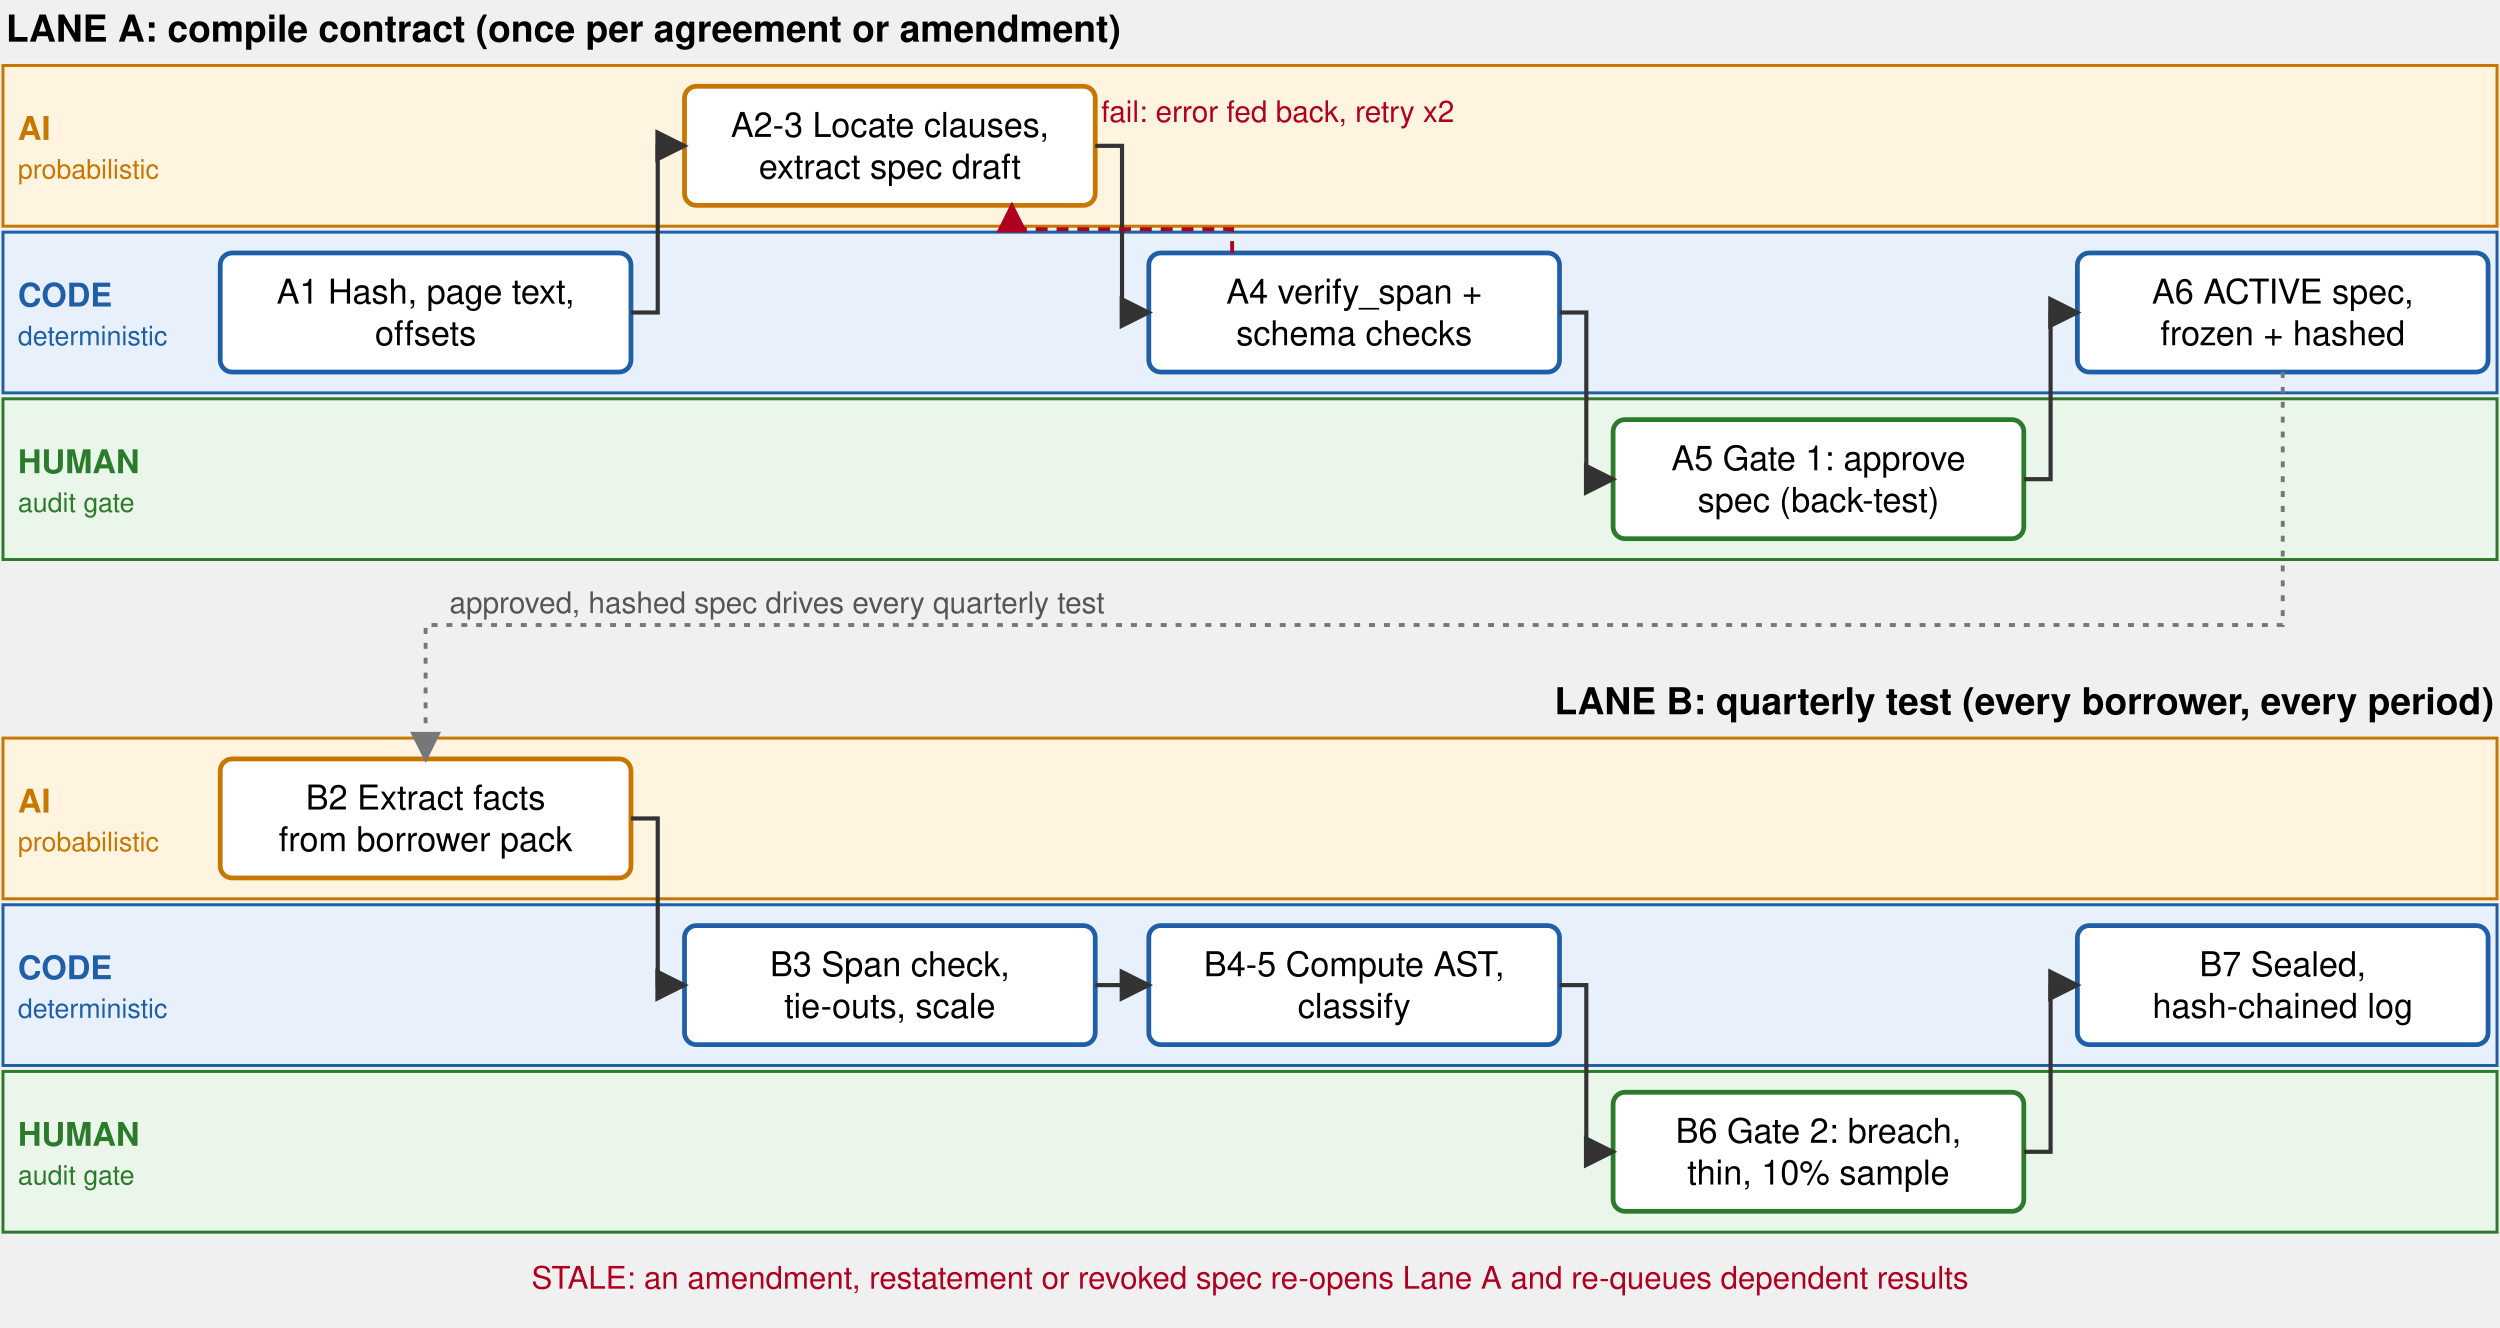
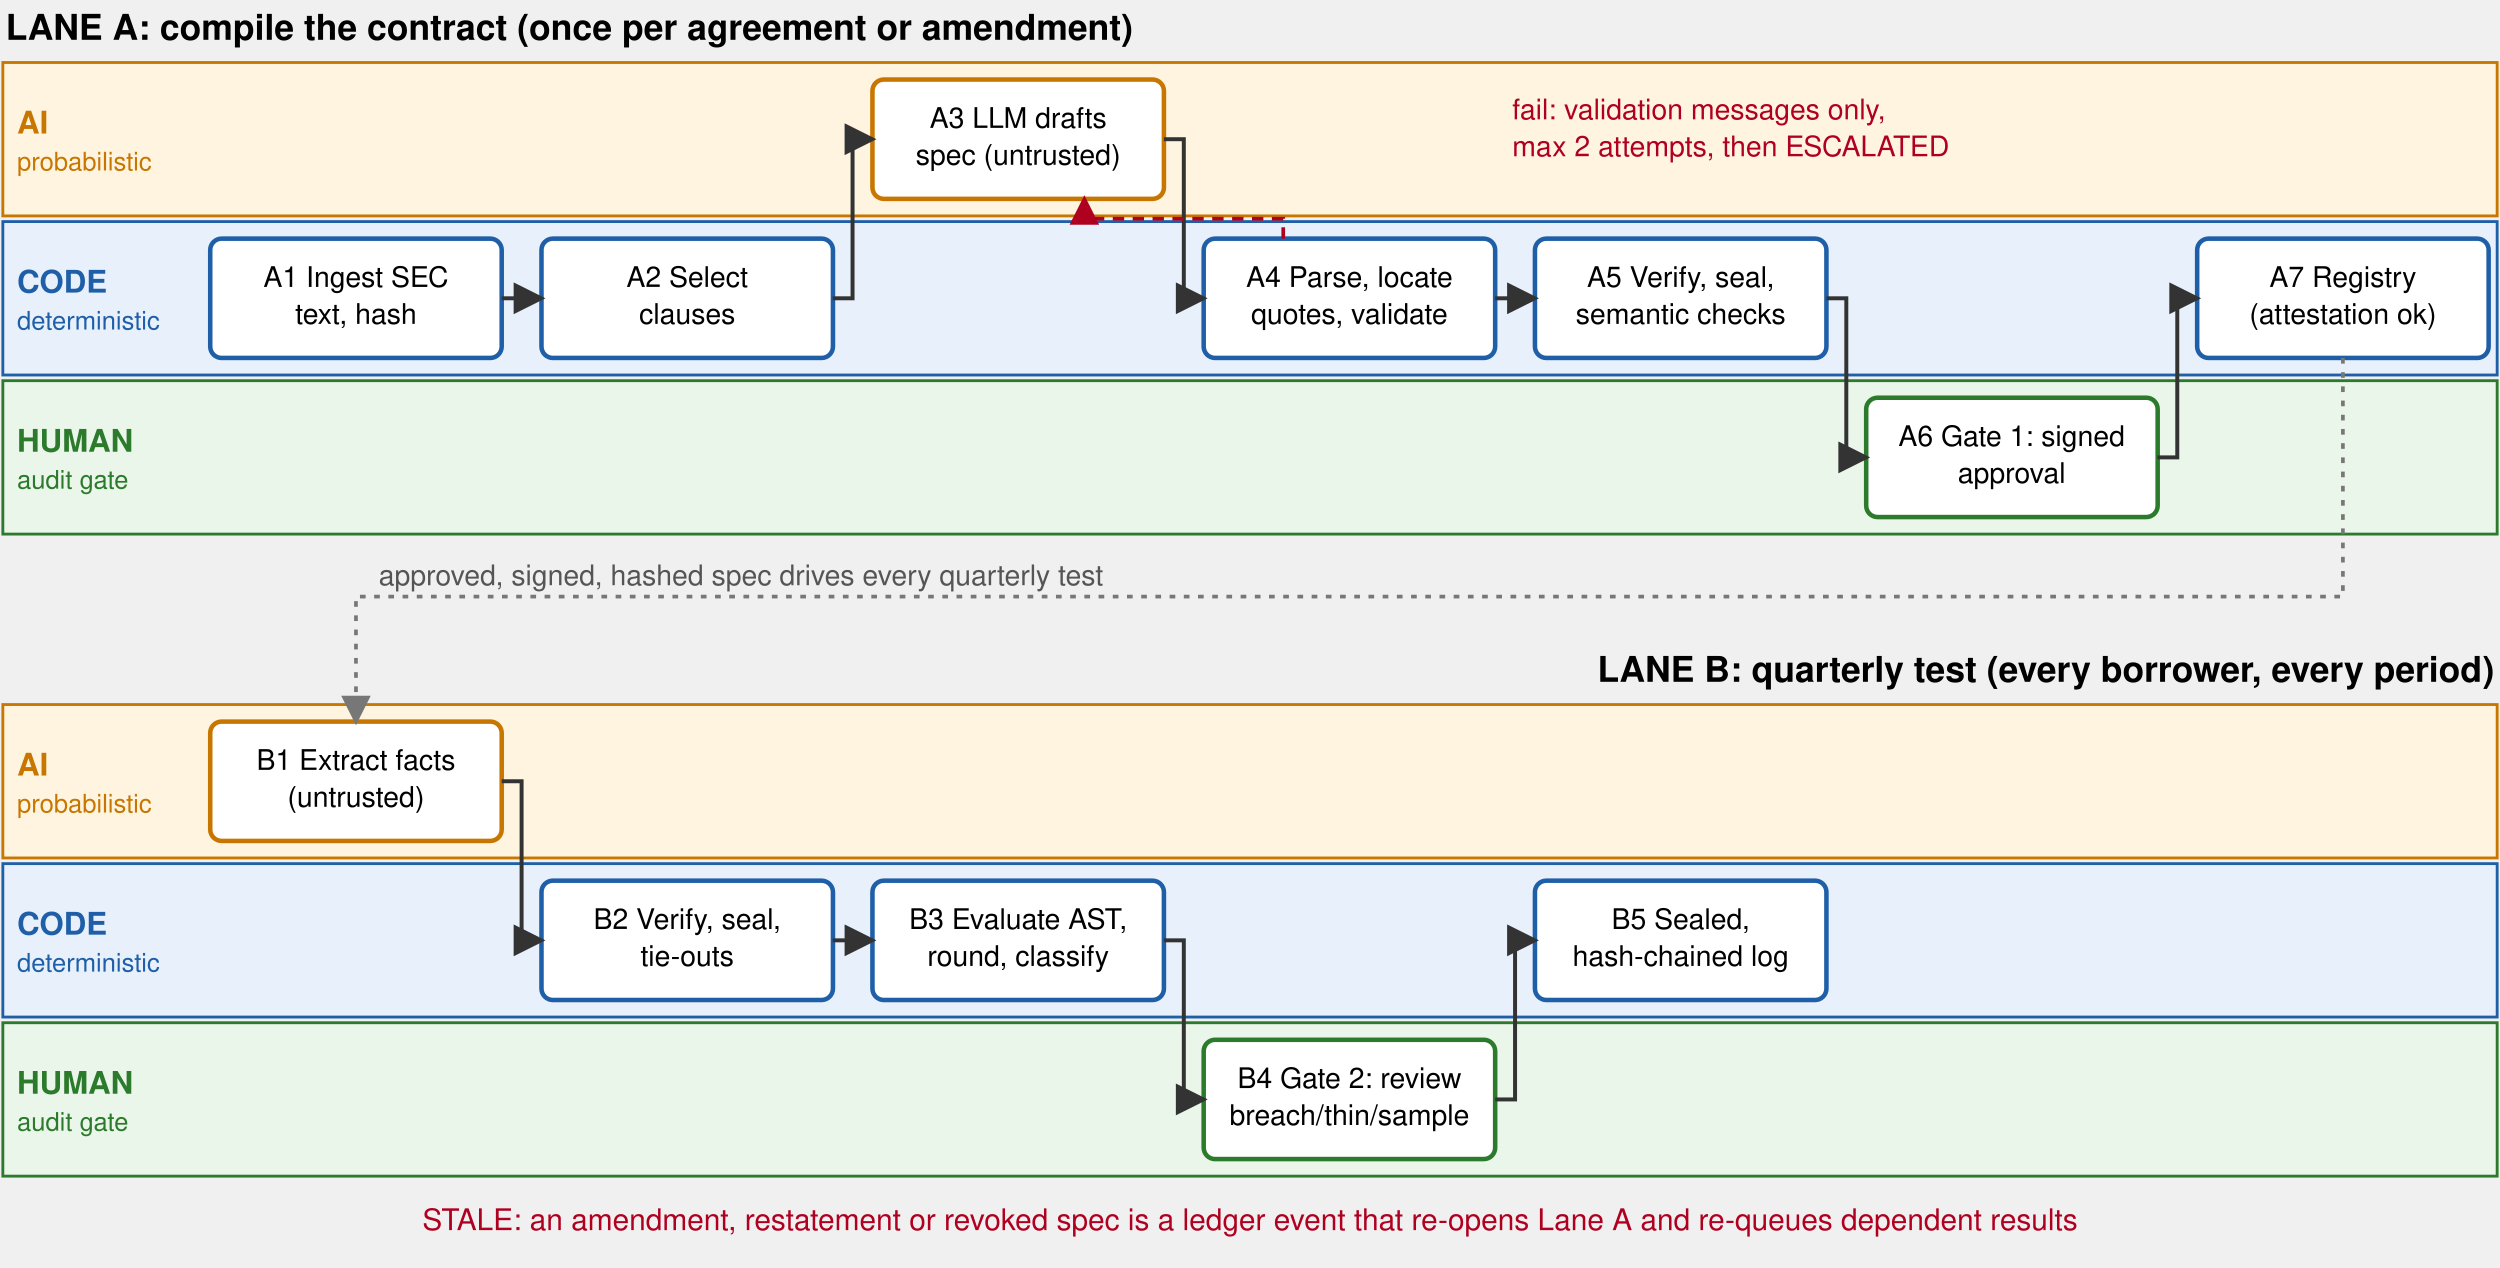
- <svg xmlns="http://www.w3.org/2000/svg" viewBox="0 0 840 446" font-family="Helvetica,Arial,sans-serif">
+ <svg xmlns="http://www.w3.org/2000/svg" viewBox="0 0 880 446" font-family="Helvetica,Arial,sans-serif">
  <defs>
    <marker id="a" markerWidth="8" markerHeight="8" refX="7" refY="4" orient="auto">
      <path d="M0,0 L8,4 L0,8 z" fill="#333" />
    </marker>
  </defs>
  <defs>
    <marker id="r" markerWidth="8" markerHeight="8" refX="7" refY="4" orient="auto">
      <path d="M0,0 L8,4 L0,8 z" fill="#b00020" />
    </marker>
  </defs>
  <defs>
    <marker id="g" markerWidth="8" markerHeight="8" refX="7" refY="4" orient="auto">
      <path d="M0,0 L8,4 L0,8 z" fill="#777" />
    </marker>
  </defs>
-   <text x="2" y="14" font-size="12.5" font-weight="bold" text-anchor="start">LANE A: compile contract (once per agreement or amendment)</text>
-   <rect x="1" y="22" width="838" height="54" fill="#fff4e0" stroke="#c77700" />
+   <text x="2" y="14" font-size="12.5" font-weight="bold" text-anchor="start">LANE A: compile the contract (once per agreement or amendment)</text>
+   <rect x="1" y="22" width="878" height="54" fill="#fff4e0" stroke="#c77700" />
  <text x="6" y="47.0" font-size="11" font-weight="bold" fill="#c77700">AI</text>
  <text x="6" y="60.0" font-size="9" fill="#c77700">probabilistic</text>
-   <rect x="1" y="78" width="838" height="54" fill="#e8f1fb" stroke="#1f5fa8" />
+   <rect x="1" y="78" width="878" height="54" fill="#e8f1fb" stroke="#1f5fa8" />
  <text x="6" y="103.0" font-size="11" font-weight="bold" fill="#1f5fa8">CODE</text>
  <text x="6" y="116.0" font-size="9" fill="#1f5fa8">deterministic</text>
-   <rect x="1" y="134" width="838" height="54" fill="#eaf6ea" stroke="#2c7a2c" />
+   <rect x="1" y="134" width="878" height="54" fill="#eaf6ea" stroke="#2c7a2c" />
  <text x="6" y="159.0" font-size="11" font-weight="bold" fill="#2c7a2c">HUMAN</text>
  <text x="6" y="172.0" font-size="9" fill="#2c7a2c">audit gate</text>
-   <rect x="74.0" y="85.0" width="138.0" height="40" rx="4" fill="white" stroke="#1f5fa8" stroke-width="1.6" />
-   <text x="143.0" y="102.0" font-size="11.5" text-anchor="middle">A1 Hash, page text,</text>
-   <text x="143.0" y="116.0" font-size="11.5" text-anchor="middle">offsets</text>
-   <rect x="230.0" y="29.0" width="138.0" height="40" rx="4" fill="white" stroke="#c77700" stroke-width="1.6" />
-   <text x="299.0" y="46.0" font-size="11.5" text-anchor="middle">A2-3 Locate clauses,</text>
-   <text x="299.0" y="60.0" font-size="11.5" text-anchor="middle">extract spec draft</text>
-   <rect x="386.0" y="85.0" width="138.0" height="40" rx="4" fill="white" stroke="#1f5fa8" stroke-width="1.6" />
-   <text x="455.0" y="102.0" font-size="11.5" text-anchor="middle">A4 verify_span +</text>
-   <text x="455.0" y="116.0" font-size="11.5" text-anchor="middle">schema checks</text>
-   <rect x="542.0" y="141.0" width="138.0" height="40" rx="4" fill="white" stroke="#2c7a2c" stroke-width="1.6" />
-   <text x="611.0" y="158.0" font-size="11.5" text-anchor="middle">A5 Gate 1: approve</text>
-   <text x="611.0" y="172.0" font-size="11.5" text-anchor="middle">spec (back-test)</text>
-   <rect x="698.0" y="85.0" width="138.0" height="40" rx="4" fill="white" stroke="#1f5fa8" stroke-width="1.6" />
-   <text x="767.0" y="102.0" font-size="11.5" text-anchor="middle">A6 ACTIVE spec,</text>
-   <text x="767.0" y="116.0" font-size="11.5" text-anchor="middle">frozen + hashed</text>
-   <path d="M212.0,105.0 L221.0,105.0 L221.0,49.0 L230.0,49.0" stroke="#333" stroke-width="1.4" fill="none" marker-end="url(#a)" />
-   <path d="M368.0,49.0 L377.0,49.0 L377.0,105.0 L386.0,105.0" stroke="#333" stroke-width="1.4" fill="none" marker-end="url(#a)" />
-   <path d="M524.0,105.0 L533.0,105.0 L533.0,161.0 L542.0,161.0" stroke="#333" stroke-width="1.4" fill="none" marker-end="url(#a)" />
-   <path d="M680.0,161.0 L689.0,161.0 L689.0,105.0 L698.0,105.0" stroke="#333" stroke-width="1.4" fill="none" marker-end="url(#a)" />
-   <text x="838" y="240" font-size="12.5" font-weight="bold" text-anchor="end">LANE B: quarterly test (every borrower, every period)</text>
-   <rect x="1" y="248" width="838" height="54" fill="#fff4e0" stroke="#c77700" />
+   <rect x="74.0" y="84.0" width="102.6" height="42" rx="4" fill="white" stroke="#1f5fa8" stroke-width="1.6" />
+   <text x="125.3" y="101.0" font-size="10" text-anchor="middle">A1 Ingest SEC</text>
+   <text x="125.3" y="114.0" font-size="10" text-anchor="middle">text, hash</text>
+   <rect x="190.6" y="84.0" width="102.6" height="42" rx="4" fill="white" stroke="#1f5fa8" stroke-width="1.6" />
+   <text x="241.9" y="101.0" font-size="10" text-anchor="middle">A2 Select</text>
+   <text x="241.9" y="114.0" font-size="10" text-anchor="middle">clauses</text>
+   <rect x="307.1" y="28.0" width="102.6" height="42" rx="4" fill="white" stroke="#c77700" stroke-width="1.6" />
+   <text x="358.4" y="45.0" font-size="10" text-anchor="middle">A3 LLM drafts</text>
+   <text x="358.4" y="58.0" font-size="10" text-anchor="middle">spec (untrusted)</text>
+   <rect x="423.7" y="84.0" width="102.6" height="42" rx="4" fill="white" stroke="#1f5fa8" stroke-width="1.6" />
+   <text x="475.0" y="101.0" font-size="10" text-anchor="middle">A4 Parse, locate</text>
+   <text x="475.0" y="114.0" font-size="10" text-anchor="middle">quotes, validate</text>
+   <rect x="540.3" y="84.0" width="102.6" height="42" rx="4" fill="white" stroke="#1f5fa8" stroke-width="1.6" />
+   <text x="591.6" y="101.0" font-size="10" text-anchor="middle">A5 Verify, seal,</text>
+   <text x="591.6" y="114.0" font-size="10" text-anchor="middle">semantic checks</text>
+   <rect x="656.9" y="140.0" width="102.6" height="42" rx="4" fill="white" stroke="#2c7a2c" stroke-width="1.6" />
+   <text x="708.1" y="157.0" font-size="10" text-anchor="middle">A6 Gate 1: signed</text>
+   <text x="708.1" y="170.0" font-size="10" text-anchor="middle">approval</text>
+   <rect x="773.4" y="84.0" width="102.6" height="42" rx="4" fill="white" stroke="#1f5fa8" stroke-width="1.6" />
+   <text x="824.7" y="101.0" font-size="10" text-anchor="middle">A7 Registry</text>
+   <text x="824.7" y="114.0" font-size="10" text-anchor="middle">(attestation ok)</text>
+   <path d="M176.6,105.0 L183.6,105.0 L183.6,105.0 L190.6,105.0" stroke="#333" stroke-width="1.4" fill="none" marker-end="url(#a)" />
+   <path d="M293.1,105.0 L300.1,105.0 L300.1,49.0 L307.1,49.0" stroke="#333" stroke-width="1.4" fill="none" marker-end="url(#a)" />
+   <path d="M409.7,49.0 L416.7,49.0 L416.7,105.0 L423.7,105.0" stroke="#333" stroke-width="1.4" fill="none" marker-end="url(#a)" />
+   <path d="M526.3,105.0 L533.3,105.0 L533.3,105.0 L540.3,105.0" stroke="#333" stroke-width="1.4" fill="none" marker-end="url(#a)" />
+   <path d="M642.9,105.0 L649.9,105.0 L649.9,161.0 L656.9,161.0" stroke="#333" stroke-width="1.4" fill="none" marker-end="url(#a)" />
+   <path d="M759.4,161.0 L766.4,161.0 L766.4,105.0 L773.4,105.0" stroke="#333" stroke-width="1.4" fill="none" marker-end="url(#a)" />
+   <text x="878" y="240" font-size="12.5" font-weight="bold" text-anchor="end">LANE B: quarterly test (every borrower, every period)</text>
+   <rect x="1" y="248" width="878" height="54" fill="#fff4e0" stroke="#c77700" />
  <text x="6" y="273.0" font-size="11" font-weight="bold" fill="#c77700">AI</text>
  <text x="6" y="286.0" font-size="9" fill="#c77700">probabilistic</text>
-   <rect x="1" y="304" width="838" height="54" fill="#e8f1fb" stroke="#1f5fa8" />
+   <rect x="1" y="304" width="878" height="54" fill="#e8f1fb" stroke="#1f5fa8" />
  <text x="6" y="329.0" font-size="11" font-weight="bold" fill="#1f5fa8">CODE</text>
  <text x="6" y="342.0" font-size="9" fill="#1f5fa8">deterministic</text>
-   <rect x="1" y="360" width="838" height="54" fill="#eaf6ea" stroke="#2c7a2c" />
+   <rect x="1" y="360" width="878" height="54" fill="#eaf6ea" stroke="#2c7a2c" />
  <text x="6" y="385.0" font-size="11" font-weight="bold" fill="#2c7a2c">HUMAN</text>
  <text x="6" y="398.0" font-size="9" fill="#2c7a2c">audit gate</text>
-   <rect x="74.0" y="255.0" width="138.0" height="40" rx="4" fill="white" stroke="#c77700" stroke-width="1.6" />
-   <text x="143.0" y="272.0" font-size="11.5" text-anchor="middle">B2 Extract facts</text>
-   <text x="143.0" y="286.0" font-size="11.5" text-anchor="middle">from borrower pack</text>
-   <rect x="230.0" y="311.0" width="138.0" height="40" rx="4" fill="white" stroke="#1f5fa8" stroke-width="1.6" />
-   <text x="299.0" y="328.0" font-size="11.5" text-anchor="middle">B3 Span check,</text>
-   <text x="299.0" y="342.0" font-size="11.5" text-anchor="middle">tie-outs, scale</text>
-   <rect x="386.0" y="311.0" width="138.0" height="40" rx="4" fill="white" stroke="#1f5fa8" stroke-width="1.6" />
-   <text x="455.0" y="328.0" font-size="11.5" text-anchor="middle">B4-5 Compute AST,</text>
-   <text x="455.0" y="342.0" font-size="11.5" text-anchor="middle">classify</text>
-   <rect x="542.0" y="367.0" width="138.0" height="40" rx="4" fill="white" stroke="#2c7a2c" stroke-width="1.6" />
-   <text x="611.0" y="384.0" font-size="11.5" text-anchor="middle">B6 Gate 2: breach,</text>
-   <text x="611.0" y="398.0" font-size="11.5" text-anchor="middle">thin, 10% sample</text>
-   <rect x="698.0" y="311.0" width="138.0" height="40" rx="4" fill="white" stroke="#1f5fa8" stroke-width="1.6" />
-   <text x="767.0" y="328.0" font-size="11.5" text-anchor="middle">B7 Sealed,</text>
-   <text x="767.0" y="342.0" font-size="11.5" text-anchor="middle">hash-chained log</text>
-   <path d="M212.0,275.0 L221.0,275.0 L221.0,331.0 L230.0,331.0" stroke="#333" stroke-width="1.4" fill="none" marker-end="url(#a)" />
-   <path d="M368.0,331.0 L377.0,331.0 L377.0,331.0 L386.0,331.0" stroke="#333" stroke-width="1.4" fill="none" marker-end="url(#a)" />
-   <path d="M524.0,331.0 L533.0,331.0 L533.0,387.0 L542.0,387.0" stroke="#333" stroke-width="1.4" fill="none" marker-end="url(#a)" />
-   <path d="M680.0,387.0 L689.0,387.0 L689.0,331.0 L698.0,331.0" stroke="#333" stroke-width="1.4" fill="none" marker-end="url(#a)" />
-   <path d="M414.0,85.0 L414.0,77 L340.0,77 L340.0,69.0" stroke="#b00020" stroke-width="1.3" stroke-dasharray="4,3" fill="none" marker-end="url(#r)" />
-   <text x="370.0" y="41.0" font-size="10" fill="#b00020">fail: error fed back, retry x2</text>
-   <path d="M767.0,125.0 L767.0,210 L143.0,210 L143.0,255.0" stroke="#777" stroke-width="1.3" stroke-dasharray="2,3" fill="none" marker-end="url(#g)" />
-   <text x="151.0" y="206" font-size="10" fill="#555">approved, hashed spec drives every quarterly test</text>
-   <text x="420.0" y="433" font-size="10.5" fill="#b00020" text-anchor="middle">STALE: an amendment, restatement or revoked spec re-opens Lane A and re-queues dependent results</text>
+   <rect x="74.0" y="254.0" width="102.6" height="42" rx="4" fill="white" stroke="#c77700" stroke-width="1.6" />
+   <text x="125.3" y="271.0" font-size="10" text-anchor="middle">B1 Extract facts</text>
+   <text x="125.3" y="284.0" font-size="10" text-anchor="middle">(untrusted)</text>
+   <rect x="190.6" y="310.0" width="102.6" height="42" rx="4" fill="white" stroke="#1f5fa8" stroke-width="1.6" />
+   <text x="241.9" y="327.0" font-size="10" text-anchor="middle">B2 Verify, seal,</text>
+   <text x="241.9" y="340.0" font-size="10" text-anchor="middle">tie-outs</text>
+   <rect x="307.1" y="310.0" width="102.6" height="42" rx="4" fill="white" stroke="#1f5fa8" stroke-width="1.6" />
+   <text x="358.4" y="327.0" font-size="10" text-anchor="middle">B3 Evaluate AST,</text>
+   <text x="358.4" y="340.0" font-size="10" text-anchor="middle">round, classify</text>
+   <rect x="423.7" y="366.0" width="102.6" height="42" rx="4" fill="white" stroke="#2c7a2c" stroke-width="1.6" />
+   <text x="475.0" y="383.0" font-size="10" text-anchor="middle">B4 Gate 2: review</text>
+   <text x="475.0" y="396.0" font-size="10" text-anchor="middle">breach/thin/sample</text>
+   <rect x="540.3" y="310.0" width="102.6" height="42" rx="4" fill="white" stroke="#1f5fa8" stroke-width="1.6" />
+   <text x="591.6" y="327.0" font-size="10" text-anchor="middle">B5 Sealed,</text>
+   <text x="591.6" y="340.0" font-size="10" text-anchor="middle">hash-chained log</text>
+   <path d="M176.6,275.0 L183.6,275.0 L183.6,331.0 L190.6,331.0" stroke="#333" stroke-width="1.4" fill="none" marker-end="url(#a)" />
+   <path d="M293.1,331.0 L300.1,331.0 L300.1,331.0 L307.1,331.0" stroke="#333" stroke-width="1.4" fill="none" marker-end="url(#a)" />
+   <path d="M409.7,331.0 L416.7,331.0 L416.7,387.0 L423.7,387.0" stroke="#333" stroke-width="1.4" fill="none" marker-end="url(#a)" />
+   <path d="M526.3,387.0 L533.3,387.0 L533.3,331.0 L540.3,331.0" stroke="#333" stroke-width="1.4" fill="none" marker-end="url(#a)" />
+   <path d="M451.7,84.0 L451.7,77 L381.7,77 L381.7,70.0" stroke="#b00020" stroke-width="1.3" stroke-dasharray="4,3" fill="none" marker-end="url(#r)" />
+   <text x="532.3" y="42.0" font-size="10" fill="#b00020">fail: validation messages only,</text>
+   <text x="532.3" y="55.0" font-size="10" fill="#b00020">max 2 attempts, then ESCALATED</text>
+   <path d="M824.7,126.0 L824.7,210 L125.3,210 L125.3,254.0" stroke="#777" stroke-width="1.3" stroke-dasharray="2,3" fill="none" marker-end="url(#g)" />
+   <text x="133.3" y="206" font-size="10" fill="#555">approved, signed, hashed spec drives every quarterly test</text>
+   <text x="440.0" y="433" font-size="10.5" fill="#b00020" text-anchor="middle">STALE: an amendment, restatement or revoked spec is a ledger event that re-opens Lane A and re-queues dependent results</text>
</svg>
